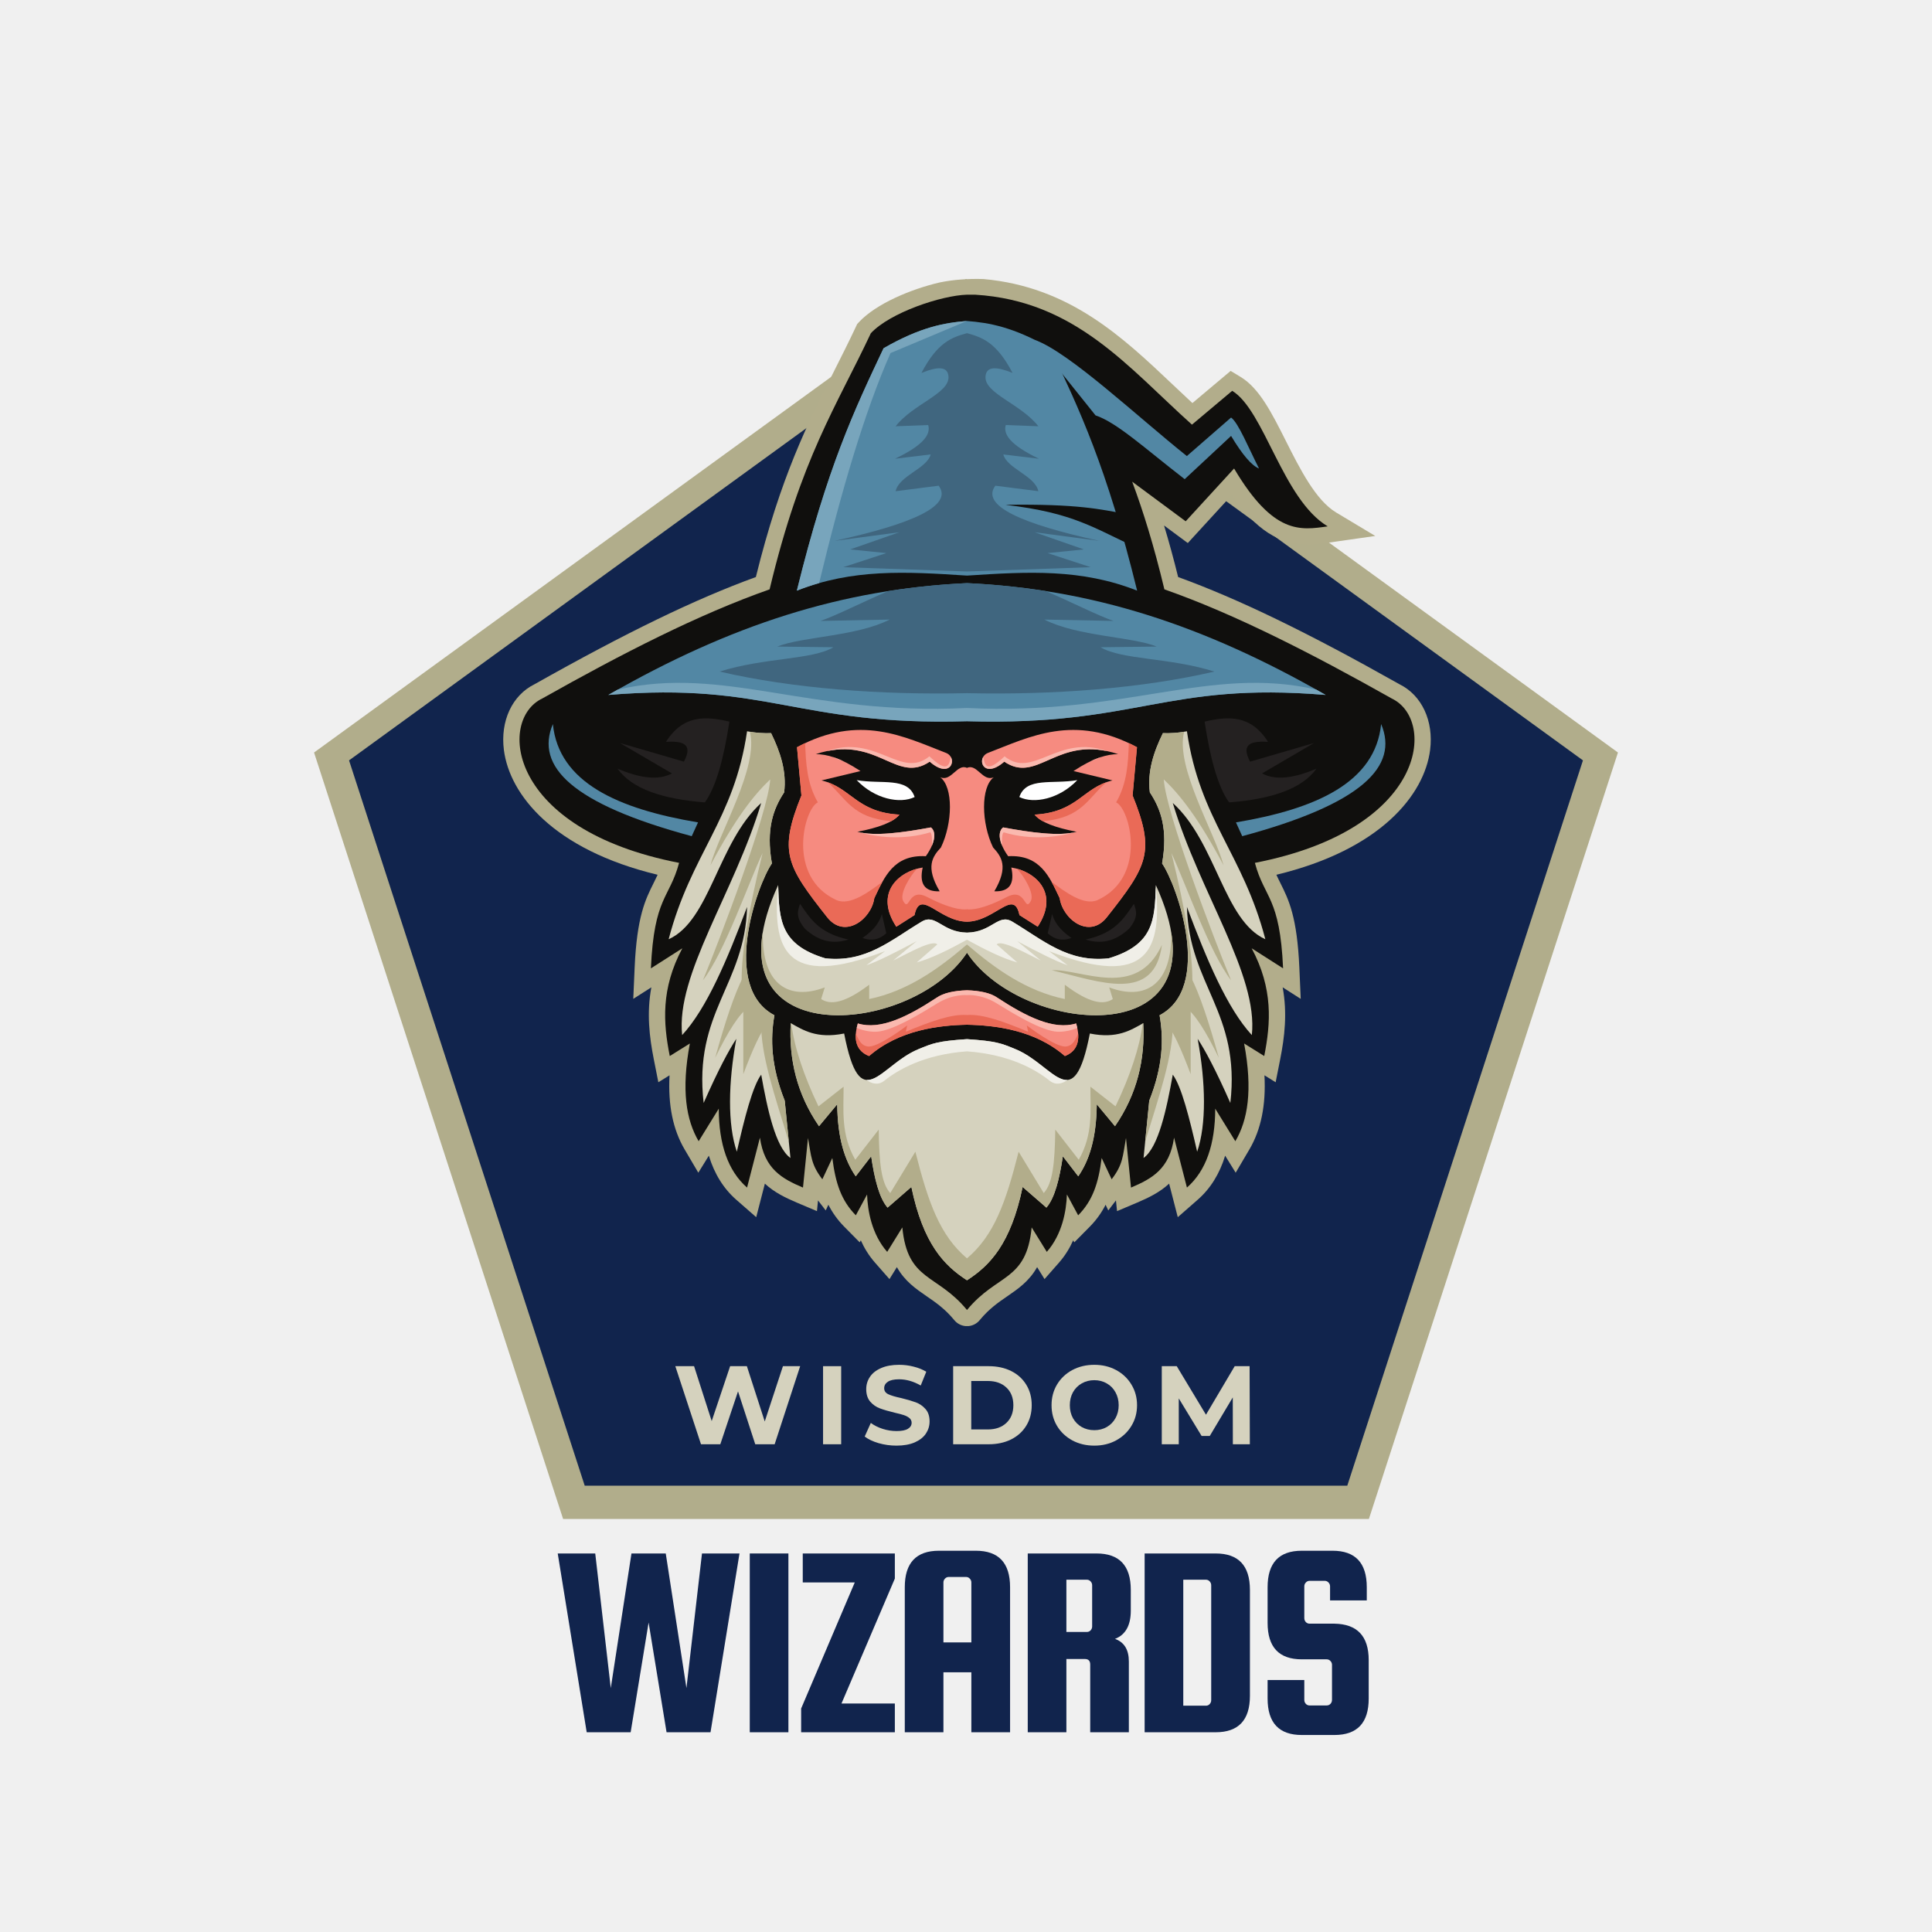
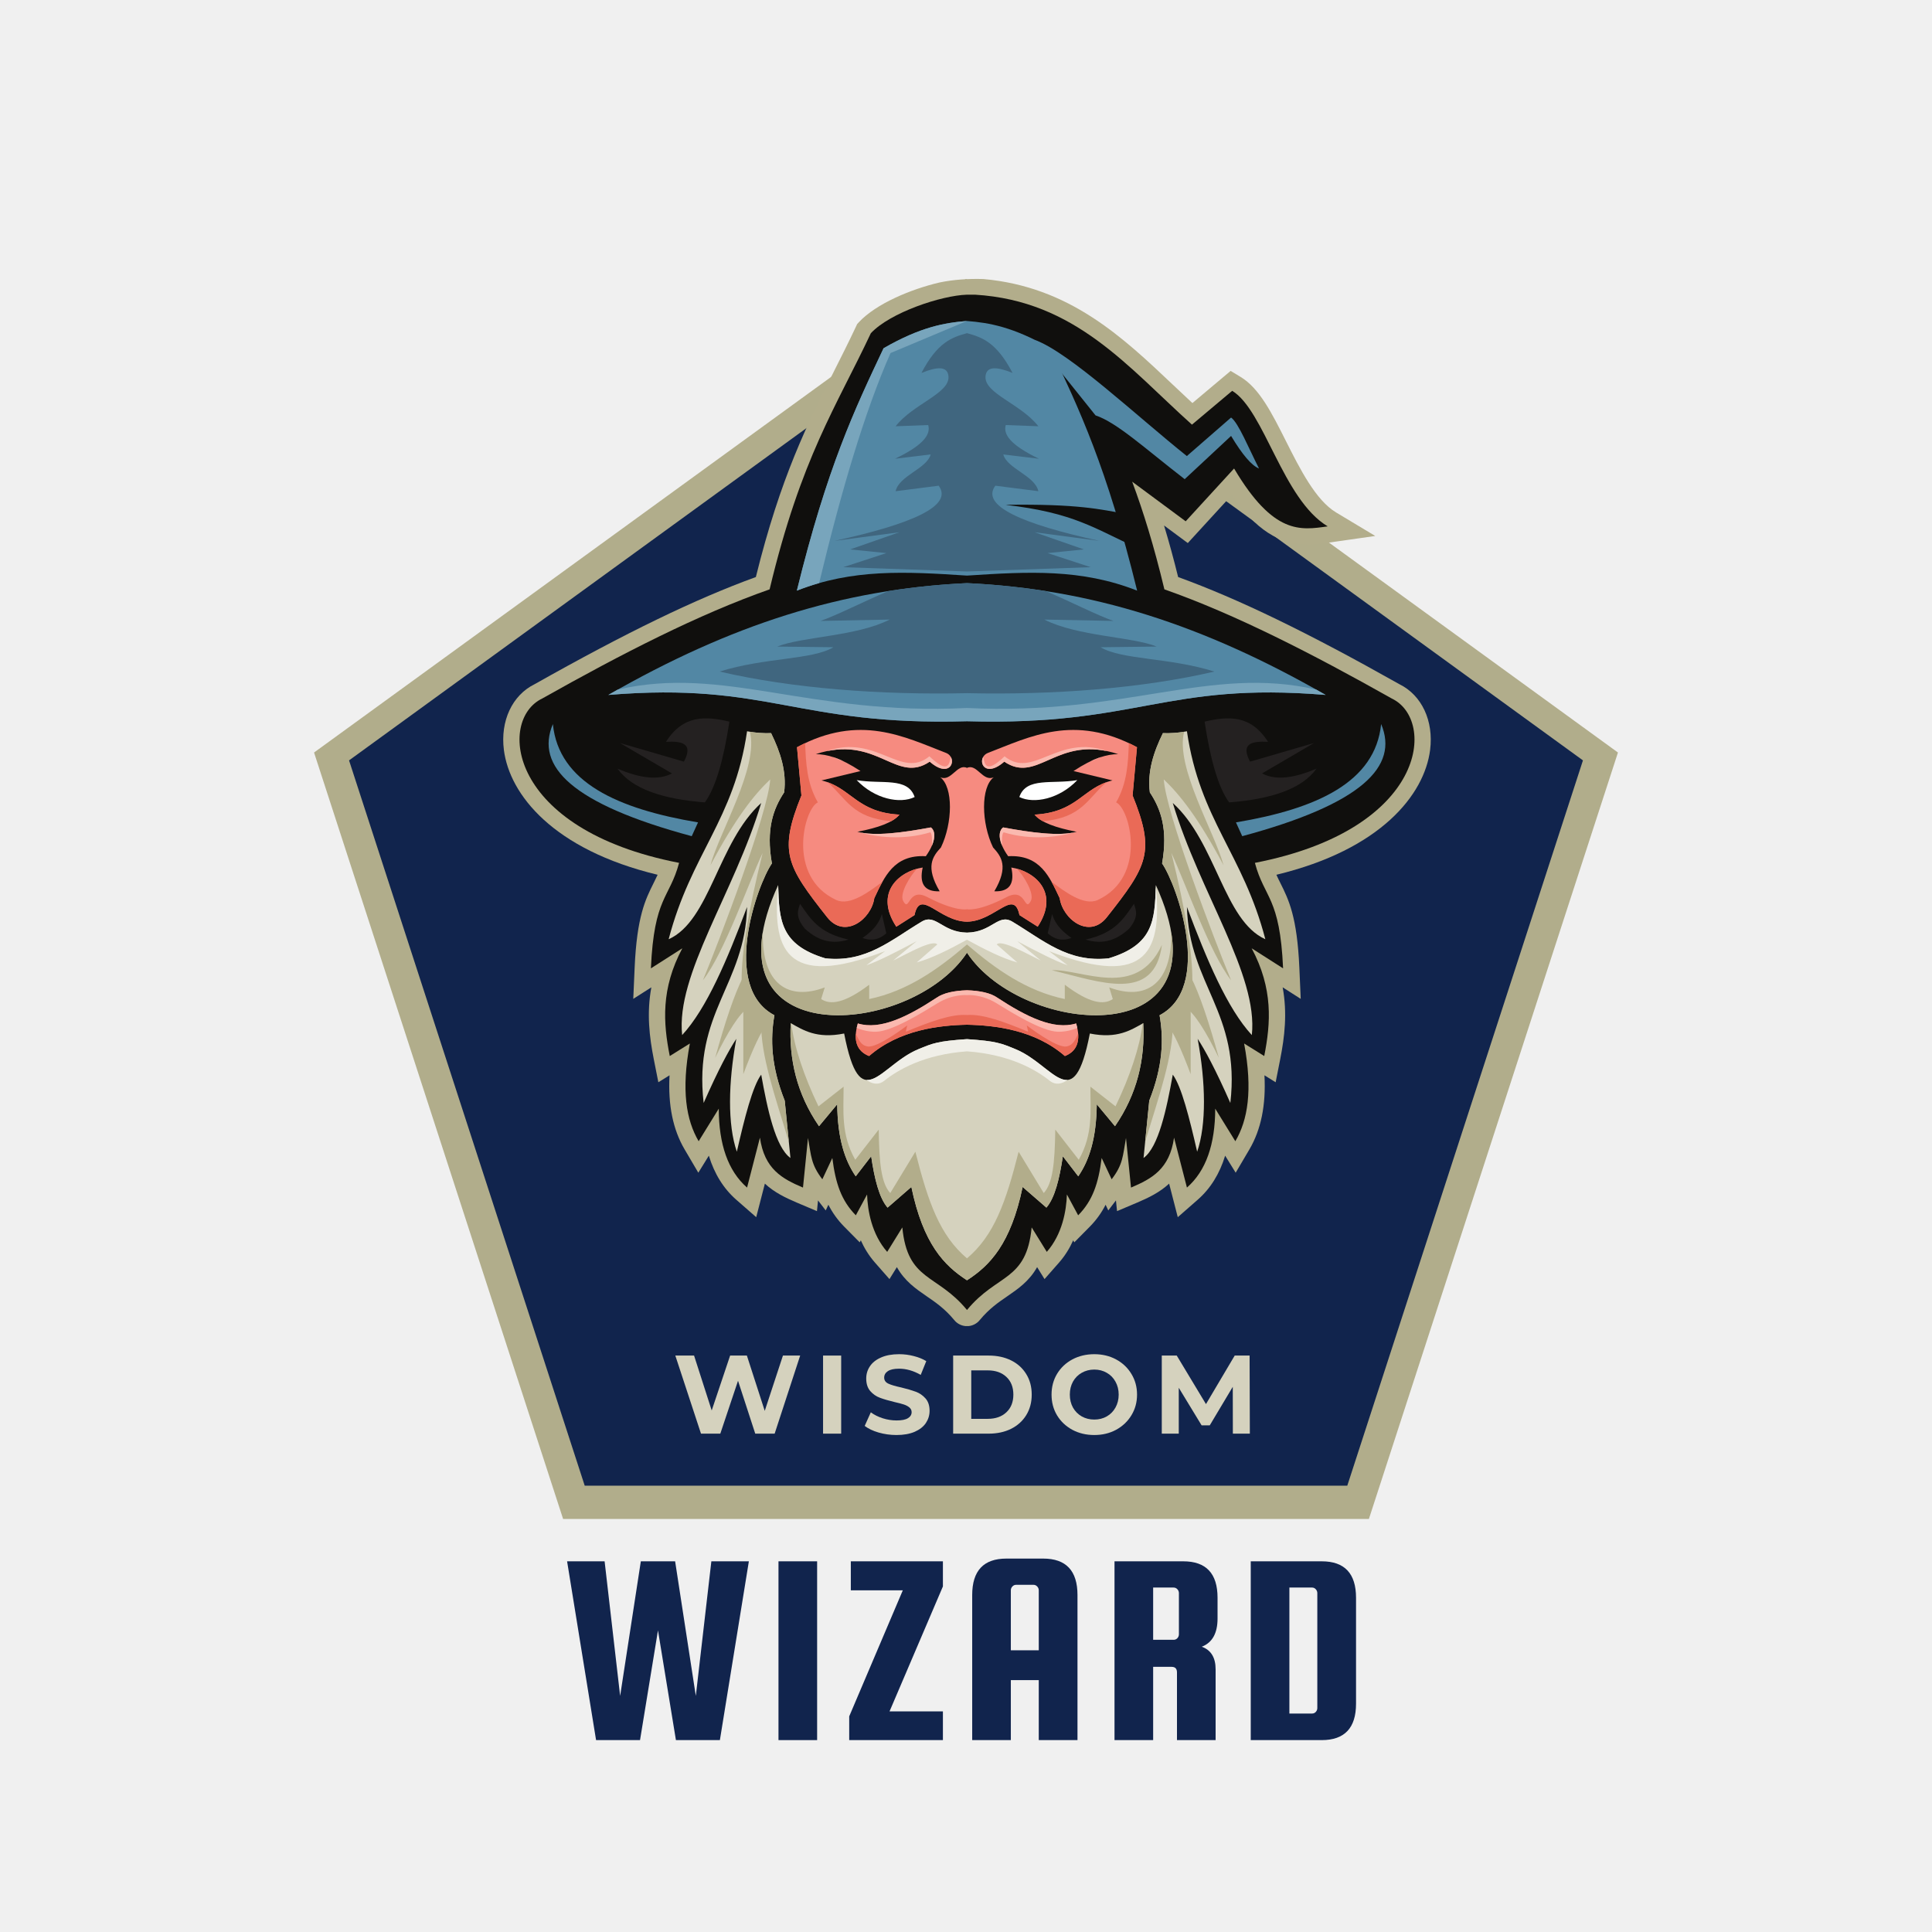
<svg xmlns="http://www.w3.org/2000/svg" width="500" zoomAndPan="magnify" viewBox="0 0 375 375" height="500" preserveAspectRatio="xMidYMid meet" version="1.0">
  <defs>
    <g />
-     <clipPath id="1dbf457054">
+     <clipPath id="30a16d32cd">
      <path d="M 60.957 54.141 L 314.285 54.141 L 314.285 294.828 L 60.957 294.828 Z M 60.957 54.141 " clip-rule="nonzero" />
    </clipPath>
-     <clipPath id="0bdf9b88c3">
+     <clipPath id="1d783ef9ac">
      <path d="M 109.297 294.828 L 60.957 146.062 L 187.5 54.141 L 314.043 146.062 L 265.703 294.828 Z M 109.297 294.828 " clip-rule="nonzero" />
    </clipPath>
-     <clipPath id="8b7dbb24d6">
+     <clipPath id="087b61cb75">
      <path d="M 67.75 60.602 L 307.477 60.602 L 307.477 288.367 L 67.75 288.367 Z M 67.75 60.602 " clip-rule="nonzero" />
    </clipPath>
-     <clipPath id="2079ed84ee">
+     <clipPath id="9e19c6bbcc">
      <path d="M 113.492 288.367 L 67.75 147.59 L 187.5 60.602 L 307.25 147.59 L 261.508 288.367 Z M 113.492 288.367 " clip-rule="nonzero" />
    </clipPath>
-     <clipPath id="98c3e5034c">
+     <clipPath id="d8334f64f9">
      <path d="M 97.676 54.141 L 277.707 54.141 L 277.707 257.391 L 97.676 257.391 Z M 97.676 54.141 " clip-rule="nonzero" />
    </clipPath>
  </defs>
-   <g clip-path="url(#1dbf457054)">
-     <g clip-path="url(#0bdf9b88c3)">
+   <g clip-path="url(#30a16d32cd)">
+     <g clip-path="url(#1d783ef9ac)">
      <path fill="#b1ad8b" d="M 60.957 54.141 L 314.285 54.141 L 314.285 294.828 L 60.957 294.828 Z M 60.957 54.141 " fill-opacity="1" fill-rule="nonzero" />
    </g>
  </g>
-   <g clip-path="url(#8b7dbb24d6)">
-     <g clip-path="url(#2079ed84ee)">
+   <g clip-path="url(#087b61cb75)">
+     <g clip-path="url(#9e19c6bbcc)">
      <path fill="#11244d" d="M 67.75 60.602 L 307.477 60.602 L 307.477 288.367 L 67.75 288.367 Z M 67.75 60.602 " fill-opacity="1" fill-rule="nonzero" />
    </g>
  </g>
-   <g clip-path="url(#98c3e5034c)">
+   <g clip-path="url(#d8334f64f9)">
    <path fill="#b2ad8b" d="M 187.691 257.406 C 186.699 257.406 185.773 256.941 185.18 256.18 C 183.383 254.012 181.594 252.785 179.859 251.598 C 177.766 250.156 175.625 248.688 174.082 245.949 L 172.645 248.273 L 169.828 245.066 C 168.641 243.715 167.75 242.238 167.082 240.75 L 166.871 241.141 L 163.867 238.102 C 162.539 236.758 161.543 235.324 160.789 233.84 L 160.27 234.945 L 158.777 233 L 158.57 235.078 L 154.621 233.406 C 152.441 232.48 150.262 231.422 148.461 229.742 L 146.781 236.254 L 142.918 232.875 C 140.445 230.711 138.664 227.848 137.586 224.316 L 135.543 227.621 L 132.887 223.105 C 130.621 219.258 129.648 214.512 129.957 208.715 L 127.785 210.066 L 126.898 205.586 C 126.047 201.277 125.496 196.68 126.426 191.641 L 122.918 193.879 L 123.184 187.816 C 123.621 177.91 125.266 174.609 126.859 171.414 C 127.133 170.863 127.395 170.34 127.645 169.793 C 107.391 164.914 98.922 154.258 97.805 145.578 C 97.082 139.938 99.418 134.938 103.762 132.805 C 121.625 122.742 134.973 116.27 146.711 112.004 C 151.504 92.598 156.777 82.16 161.879 72.059 C 163.289 69.262 164.75 66.367 166.168 63.34 L 166.379 62.891 L 166.719 62.527 C 170.094 58.918 176.84 56.129 182.332 54.836 C 185.066 54.266 187.926 54.074 190.879 54.16 C 207.578 55.664 217.809 65.352 227.711 74.727 C 228.934 75.883 230.184 77.066 231.445 78.234 L 238.867 71.992 L 240.809 73.168 C 244.449 75.375 246.852 80.148 249.633 85.68 C 252.328 91.031 255.379 97.094 259.336 99.469 L 266.938 104.031 L 257.965 105.312 C 256.648 105.5 255.293 105.695 253.812 105.695 C 248.262 105.695 243.727 102.781 239.086 96.094 L 230.551 105.406 L 225.941 101.996 C 226.902 105.172 227.809 108.496 228.676 112.004 C 240.414 116.27 253.762 122.738 271.625 132.805 C 275.969 134.938 278.305 139.938 277.582 145.578 C 276.469 154.258 267.996 164.914 247.746 169.793 C 247.992 170.34 248.25 170.863 248.527 171.414 C 250.121 174.609 251.766 177.91 252.203 187.816 L 252.469 193.879 L 248.965 191.641 C 249.891 196.68 249.34 201.277 248.488 205.586 L 247.602 210.066 L 245.43 208.715 C 245.738 214.512 244.766 219.258 242.504 223.105 L 239.844 227.621 L 237.801 224.316 C 236.723 227.848 234.941 230.711 232.465 232.875 L 228.605 236.254 L 226.926 229.742 C 225.125 231.422 222.945 232.48 220.766 233.406 L 216.816 235.078 L 216.605 233 L 215.117 234.945 L 214.598 233.84 C 213.844 235.324 212.848 236.758 211.523 238.102 L 208.516 241.141 L 208.305 240.75 C 207.637 242.238 206.746 243.715 205.559 245.066 L 202.742 248.273 L 201.305 245.949 C 199.762 248.688 197.621 250.156 195.523 251.598 C 193.793 252.785 192.004 254.012 190.207 256.18 C 189.609 256.945 188.688 257.406 187.691 257.406 " fill-opacity="1" fill-rule="evenodd" />
  </g>
  <path fill="#100f0d" d="M 270.156 135.59 C 254.734 126.902 239.75 119.215 226.008 114.395 C 223.988 105.953 221.895 99.227 219.754 93.492 L 230.141 101.184 L 239.535 90.934 C 247.184 103.84 252.43 102.918 257.707 102.168 C 248.961 96.918 245.426 79.652 239.168 75.859 L 231.359 82.422 C 218.957 71.305 208.789 58.391 189.281 57.199 C 189.281 57.199 188.242 57.215 187.719 57.199 C 187.711 57.199 187.703 57.199 187.691 57.199 C 187.684 57.199 187.676 57.199 187.668 57.199 C 182.672 57.359 172.773 60.672 169.031 64.676 C 162.355 78.91 155.516 88.742 149.379 114.395 C 135.637 119.215 120.652 126.902 105.23 135.59 C 96.586 139.723 98.398 160.984 131.812 167.48 C 129.949 174.438 126.953 174.059 126.34 187.957 L 132.438 184.066 C 128.254 191.918 128.727 198.551 130 204.977 L 133.902 202.543 C 132.195 211.641 133.203 217.426 135.609 221.512 L 139.512 215.191 C 139.527 222.086 141.289 227.258 145.004 230.508 L 147.504 220.816 C 148.371 226.914 151.816 228.797 155.859 230.508 L 156.832 220.875 C 157.473 224.449 157.41 226.016 159.617 228.898 L 161.555 224.766 C 162.176 229.691 163.305 233.047 166.117 235.891 L 168.301 231.844 C 168.402 234.957 169.191 239.562 172.203 242.988 L 175.141 238.238 C 176.156 248.758 181.832 247.152 187.668 254.238 C 187.68 254.262 187.703 254.266 187.719 254.238 C 193.555 247.152 199.23 248.758 200.246 238.238 L 203.184 242.988 C 206.199 239.562 206.984 234.957 207.086 231.844 L 209.27 235.891 C 212.082 233.047 213.211 229.691 213.832 224.766 L 215.77 228.898 C 217.98 226.016 217.918 224.449 218.555 220.875 L 219.527 230.508 C 223.566 228.797 227.016 226.914 227.883 220.816 L 230.383 230.508 C 234.102 227.258 235.859 222.086 235.875 215.191 L 239.777 221.512 C 242.184 217.426 243.188 211.641 241.484 202.543 L 245.387 204.977 C 246.66 198.551 247.133 191.918 242.949 184.066 L 249.047 187.957 C 248.434 174.059 245.438 174.438 243.574 167.48 C 276.992 160.984 278.805 139.723 270.156 135.59 " fill-opacity="1" fill-rule="evenodd" />
  <path fill="#f68b80" d="M 183.605 146.133 C 175.543 143.031 166.871 138.473 154.699 145.039 L 155.555 154.398 C 151.121 165.371 152.633 168 160.555 178.039 C 163.949 182.34 169.094 178.469 169.703 174.34 C 171.664 170.215 173.457 165.848 179.703 166.191 C 181.828 163.195 181.598 161.25 180.68 160.602 C 175.105 161.637 169.746 162.352 166.41 161.449 C 170.453 160.676 173.391 159.617 174.582 158.117 C 166.191 157.664 165.254 152.852 159.457 151.48 L 167.02 149.66 C 163.07 147.055 160.496 146.402 158.359 146.375 C 170.215 142.453 173.879 152.293 180.457 147.836 C 184.59 151.457 186.012 147.055 183.605 146.133 " fill-opacity="1" fill-rule="evenodd" />
  <path fill="#d5d2be" d="M 150.312 197.059 C 139.934 191.605 146.898 171.867 149.824 167.59 C 148.652 160.922 150.09 157.004 152.203 153.797 C 152.711 149.734 151.461 145.973 149.668 142.301 C 148.168 142.352 146.617 142.25 145.004 141.938 C 142.5 159.172 134.133 165.648 129.785 182.305 C 137.844 178.695 139.332 163.473 147.75 155.859 C 142.512 173.332 131.137 189.176 132.406 200.906 C 137.152 195.77 141.152 186.328 145.004 176.039 C 144.602 191.191 134.559 196.465 136.578 214.086 C 139.465 207.535 141.527 203.746 142.918 201.637 C 141.348 210.148 141.203 218.27 143.02 223.547 C 144.508 217.02 146.086 210.82 147.75 208.59 C 148.945 215.27 150.52 222.676 153.426 224.766 L 152.316 213.645 C 149.656 206.934 149.496 201.703 150.312 197.059 " fill-opacity="1" fill-rule="evenodd" />
  <path fill="#5287a4" d="M 107.312 140.539 C 103.84 148.766 111.016 156.039 134.266 162.301 L 135.488 159.625 C 119.848 157 108.441 151.844 107.312 140.539 " fill-opacity="1" fill-rule="evenodd" />
  <path fill="#ffffff" d="M 166.281 151.422 C 169.77 155.086 174.68 156.09 177.535 154.703 C 176.184 150.75 171.133 152.27 166.281 151.422 " fill-opacity="1" fill-rule="evenodd" />
  <path fill="#b2ad8b" d="M 149.855 183.398 C 151.344 194.723 161.832 190.598 171.25 188.309 C 165.332 188.078 154.809 194.102 149.855 183.398 " fill-opacity="1" fill-rule="evenodd" />
  <path fill="#b2ad8b" d="M 150.312 197.059 C 139.934 191.605 146.898 171.867 149.824 167.59 C 148.652 160.922 150.09 157.004 152.203 153.797 C 152.711 149.734 151.461 145.973 149.668 142.301 C 148.336 142.348 146.965 142.27 145.551 142.035 C 147.324 148.867 139.602 161.551 137.895 167.949 C 142.789 158.75 146.359 154.262 149.5 151.277 C 149.098 157.723 139.672 182.473 136.441 190.254 C 140.586 184.953 145.137 171.742 148.02 165.566 C 142.336 188.59 142.941 197.812 147.75 198.594 C 147.645 204.762 150.355 212.578 153.109 221.598 L 152.316 213.645 C 149.656 206.934 149.496 201.703 150.312 197.059 " fill-opacity="1" fill-rule="evenodd" />
  <path fill="#ea6a57" d="M 162.305 174.684 C 152.59 170.172 156.098 156.91 158.746 155.742 C 156.594 151.996 156.422 148.109 156.281 144.23 C 155.758 144.48 155.23 144.75 154.699 145.039 L 155.555 154.398 C 151.121 165.371 152.633 168 160.555 178.039 C 163.949 182.34 169.094 178.469 169.703 174.34 C 170.211 173.266 170.711 172.18 171.277 171.164 C 168.777 173.012 164.984 175.926 162.305 174.684 " fill-opacity="1" fill-rule="evenodd" />
  <path fill="#fab9af" d="M 163.953 147.875 C 163.074 147.441 162.273 147.121 161.535 146.891 C 162.359 147.254 163.164 147.582 163.953 147.875 " fill-opacity="1" fill-rule="evenodd" />
  <path fill="#fab9af" d="M 180.398 146.801 C 174.844 151.336 170.09 142.371 160.441 145.805 C 170.676 143.602 174.281 152.023 180.457 147.836 C 183.84 150.801 185.406 148.391 184.543 146.91 C 184.238 148.531 183.922 150.156 180.398 146.801 " fill-opacity="1" fill-rule="evenodd" />
  <path fill="#fab9af" d="M 180.68 160.602 C 175.184 161.621 169.902 162.332 166.551 161.488 L 166.516 161.496 C 170.164 162.504 175.246 163.148 180.578 161.551 C 180.883 161.758 180.961 162.902 180.887 164.137 C 181.668 162.301 181.367 161.086 180.68 160.602 " fill-opacity="1" fill-rule="evenodd" />
  <path fill="#ea6a57" d="M 160.043 151.34 L 160.145 151.316 L 159.879 151.215 C 159.934 151.258 159.988 151.297 160.043 151.34 " fill-opacity="1" fill-rule="evenodd" />
  <path fill="#ea6a57" d="M 172.988 159.391 C 173.672 159.004 174.211 158.582 174.582 158.117 C 166.793 157.695 165.426 153.516 160.629 151.824 C 164.27 154.977 165.383 158.75 172.988 159.391 " fill-opacity="1" fill-rule="evenodd" />
  <path fill="#100f0d" d="M 156.984 99.727 L 154.609 106.375 C 163.023 102.559 166.91 99.52 180.219 97.988 C 166.039 97.77 161.633 98.906 156.984 99.727 " fill-opacity="1" fill-rule="evenodd" />
  <path fill="#242121" d="M 129.266 143.988 C 132.383 143.82 134.641 144.293 132.746 147.836 L 120.324 144.215 L 130.426 150.121 C 127.715 151.566 124.07 150.988 119.859 149.195 C 122.699 153.176 128.738 155.113 136.812 155.746 C 138.941 152.828 140.469 147.344 141.574 140.066 C 137.047 139.02 132.648 138.656 129.266 143.988 " fill-opacity="1" fill-rule="evenodd" />
  <path fill="#242121" d="M 155.289 175.434 C 154.859 176.715 154.332 177.953 156.207 180.234 C 159.129 182.957 161.938 183.223 164.691 182.367 C 158.848 181.098 157.234 178.203 155.289 175.434 " fill-opacity="1" fill-rule="evenodd" />
  <path fill="#242121" d="M 167.41 182.062 C 168.457 182.418 170.152 182.836 172.031 181.148 L 171.172 177.414 C 170.727 178.875 169.848 180.383 167.41 182.062 " fill-opacity="1" fill-rule="evenodd" />
  <path fill="#b2ad8b" d="M 144.277 208.496 C 146.09 203.668 147.754 199.941 149.094 198.574 L 144.277 192.309 L 144.277 208.496 " fill-opacity="1" fill-rule="evenodd" />
  <path fill="#b2ad8b" d="M 138.812 205.324 C 141.246 200.332 143.473 196.715 145.344 195.484 C 145.344 195.484 144.273 189.816 144.273 189.555 C 142.535 192.957 140.703 198.477 138.812 205.324 " fill-opacity="1" fill-rule="evenodd" />
  <path fill="#b2ad8b" d="M 144.273 189.555 C 144.273 189.551 144.277 189.547 144.277 189.547 C 144.273 189.539 144.273 189.543 144.273 189.555 " fill-opacity="1" fill-rule="evenodd" />
  <path fill="#5287a4" d="M 118.074 134.887 C 149.223 132.305 154.559 140.945 187.691 139.992 C 220.828 140.945 226.164 132.305 257.312 134.887 C 233.523 121.254 211.941 114.328 187.691 113.184 C 163.445 114.328 141.863 121.254 118.074 134.887 " fill-opacity="1" fill-rule="evenodd" />
  <path fill="#5287a4" d="M 187.691 62.305 C 183.367 62.641 178.676 63.465 171.5 67.59 C 165.891 79.477 160.586 90.57 154.668 114.645 C 165.473 110.387 175.695 110.934 187.691 111.723 C 199.691 110.934 209.918 110.387 220.719 114.645 C 214.801 90.57 209.496 79.477 203.887 67.59 C 196.711 63.465 192.02 62.641 187.691 62.305 " fill-opacity="1" fill-rule="evenodd" />
  <path fill="#f68b80" d="M 220.688 145.039 C 208.516 138.473 199.844 143.031 191.781 146.133 C 189.375 147.055 190.797 151.457 194.93 147.836 C 201.504 152.293 205.172 142.453 217.027 146.375 C 214.891 146.402 212.316 147.055 208.367 149.66 L 215.93 151.48 C 210.133 152.852 209.195 157.664 200.805 158.117 C 201.996 159.617 204.934 160.676 208.98 161.449 C 205.641 162.352 200.281 161.637 194.707 160.602 C 193.789 161.25 193.559 163.195 195.684 166.191 C 201.93 165.848 203.723 170.215 205.688 174.34 C 206.297 178.469 211.438 182.34 214.832 178.039 C 222.758 168 224.266 165.371 219.836 154.398 L 220.688 145.039 " fill-opacity="1" fill-rule="evenodd" />
  <path fill="#f68b80" d="M 196.293 168.383 C 196.965 171.438 196.027 173.113 193 173 C 195.801 168.23 194.398 166.277 192.754 164.492 C 190.465 159.77 190.332 152.773 192.891 150.859 C 190.754 151.824 189.598 148.125 187.691 149.051 C 185.789 148.125 184.633 151.824 182.492 150.859 C 185.055 152.773 184.918 159.77 182.633 164.492 C 180.984 166.277 179.586 168.23 182.387 173 C 179.363 173.113 178.422 171.438 179.094 168.383 C 174.543 169.082 169.605 173.242 173.973 179.871 L 177.508 177.621 C 178.609 172.309 182.238 178.832 187.691 178.898 C 193.148 178.832 196.777 172.309 197.879 177.621 L 201.414 179.871 C 205.781 173.242 200.844 169.082 196.293 168.383 " fill-opacity="1" fill-rule="evenodd" />
  <path fill="#d5d2be" d="M 215.199 186.012 C 207.281 186.883 202.504 182.496 196.5 178.898 C 193.727 177.238 192.582 180.938 187.691 181.023 C 182.805 180.938 181.66 177.238 178.887 178.898 C 172.883 182.496 168.105 186.883 160.188 186.012 C 151.441 183.375 151.246 178.586 151.039 171.785 C 136.008 204.648 176.77 201.441 187.691 184.918 C 198.617 201.441 239.379 204.648 224.348 171.785 C 224.145 178.586 223.945 183.375 215.199 186.012 " fill-opacity="1" fill-rule="evenodd" />
  <path fill="#f68b80" d="M 193.609 193.668 C 192.258 192.719 190.199 192.297 187.691 192.211 C 185.188 192.297 183.129 192.719 181.777 193.668 C 176.195 197.328 170.859 199.996 166.504 198.652 C 165.508 202.059 166.379 204.059 168.691 204.977 C 174.551 199.883 182.285 199.012 187.691 198.898 C 193.102 199.012 200.84 199.883 206.695 204.977 C 209.008 204.059 209.879 202.059 208.883 198.652 C 204.531 199.996 199.191 197.328 193.609 193.668 " fill-opacity="1" fill-rule="evenodd" />
  <path fill="#d5d2be" d="M 211.539 200.602 C 208.359 216.922 204.641 206.727 197.109 203.641 C 194.324 202.5 193.473 202.094 187.691 201.695 C 181.914 202.094 181.059 202.5 178.277 203.641 C 170.75 206.727 167.027 216.922 163.848 200.602 C 158.5 201.68 155.875 199.922 153.48 198.594 C 153.105 205.645 154.68 212.355 158.969 218.594 L 162.504 214.34 C 162.574 221.035 164 225.277 166.094 228.32 L 169.094 224.43 C 169.738 228.809 170.648 232.512 172.277 234.398 L 176.895 230.387 C 179.203 241.48 183.281 245.652 187.691 248.5 C 192.109 245.652 196.184 241.48 198.492 230.387 L 203.109 234.398 C 204.738 232.512 205.648 228.809 206.297 224.43 L 209.289 228.32 C 211.383 225.277 212.812 221.035 212.883 214.34 L 216.418 218.594 C 220.711 212.355 222.281 205.645 221.906 198.594 C 219.512 199.922 216.887 201.68 211.539 200.602 " fill-opacity="1" fill-rule="evenodd" />
  <path fill="#d5d2be" d="M 245.602 182.305 C 241.254 165.648 232.887 159.172 230.383 141.938 C 228.77 142.25 227.219 142.352 225.719 142.301 C 223.926 145.973 222.676 149.734 223.184 153.797 C 225.301 157.004 226.734 160.922 225.562 167.59 C 228.488 171.867 235.453 191.605 225.074 197.059 C 225.891 201.703 225.73 206.934 223.07 213.645 L 221.961 224.766 C 224.867 222.676 226.438 215.27 227.637 208.59 C 229.305 210.82 230.879 217.02 232.367 223.547 C 234.184 218.27 234.039 210.148 232.465 201.637 C 233.859 203.746 235.922 207.535 238.809 214.086 C 240.828 196.465 230.785 191.191 230.383 176.039 C 234.238 186.328 238.234 195.77 242.98 200.906 C 244.25 189.176 232.875 173.332 227.637 155.859 C 236.055 163.473 237.543 178.695 245.602 182.305 " fill-opacity="1" fill-rule="evenodd" />
  <path fill="#5287a4" d="M 239.898 159.625 L 241.117 162.301 C 264.371 156.039 271.547 148.766 268.078 140.539 C 266.945 151.844 255.539 157 239.898 159.625 " fill-opacity="1" fill-rule="evenodd" />
  <path fill="#ffffff" d="M 197.852 154.703 C 200.703 156.09 205.617 155.086 209.109 151.422 C 204.254 152.27 199.203 150.75 197.852 154.703 " fill-opacity="1" fill-rule="evenodd" />
  <path fill="#b2ad8b" d="M 215.301 191.656 L 215.996 193.914 C 214.219 195.113 211.469 194.758 206.676 191.137 L 206.676 193.914 C 199.25 192.355 193.305 188.141 187.691 183.324 C 182.082 188.141 176.137 192.355 168.711 193.914 L 168.711 191.137 C 163.918 194.758 161.168 195.113 159.387 193.914 L 160.086 191.656 C 153.145 194.273 147.809 191.176 148.066 180.887 C 144.16 203.836 177.906 199.723 187.691 184.918 C 197.48 199.723 231.227 203.836 227.324 180.887 C 227.578 191.176 222.242 194.273 215.301 191.656 " fill-opacity="1" fill-rule="evenodd" />
  <path fill="#b2ad8b" d="M 204.137 188.309 C 213.555 190.598 224.043 194.723 225.531 183.398 C 220.582 194.102 210.059 188.078 204.137 188.309 " fill-opacity="1" fill-rule="evenodd" />
  <path fill="#b2ad8b" d="M 221.793 198.656 C 221.238 203.168 219.379 208.793 216.52 214.742 L 211.645 210.922 C 211.633 215.562 212.211 220.133 209.383 225.109 L 204.828 219.254 C 204.734 225.789 204.344 229.641 202.59 231.574 L 197.715 223.547 C 195.219 233.418 192.945 239.809 187.691 244.246 C 182.441 239.809 180.168 233.418 177.672 223.547 L 172.797 231.574 C 171.043 229.641 170.652 225.789 170.559 219.254 L 166.004 225.109 C 163.176 220.133 163.754 215.562 163.742 210.922 L 158.867 214.742 C 156.008 208.793 154.148 203.168 153.594 198.656 L 153.48 198.594 C 153.105 205.645 154.68 212.355 158.969 218.594 L 162.504 214.34 C 162.574 221.035 164 225.277 166.094 228.32 L 169.094 224.43 C 169.738 228.809 170.648 232.512 172.277 234.398 L 176.895 230.387 C 179.203 241.48 183.281 245.652 187.691 248.5 C 192.109 245.652 196.184 241.48 198.492 230.387 L 203.109 234.398 C 204.738 232.512 205.648 228.809 206.297 224.43 L 209.289 228.32 C 211.383 225.277 212.812 221.035 212.883 214.34 L 216.418 218.594 C 220.711 212.355 222.281 205.645 221.906 198.594 L 221.793 198.656 " fill-opacity="1" fill-rule="evenodd" />
  <path fill="#f0efe8" d="M 197.109 203.641 C 194.324 202.5 193.473 202.094 187.691 201.695 C 181.914 202.094 181.059 202.5 178.277 203.641 C 173.781 205.484 170.641 209.863 168.168 209.613 C 169.176 210.34 170.434 210.734 171.656 209.758 C 174.281 207.668 179.34 204.672 187.691 204.066 C 196.047 204.672 201.105 207.668 203.73 209.758 C 204.953 210.734 206.211 210.34 207.219 209.613 C 204.746 209.863 201.605 205.484 197.109 203.641 " fill-opacity="1" fill-rule="evenodd" />
  <path fill="#f0efe8" d="M 215.199 186.012 C 207.281 186.883 202.504 182.496 196.5 178.898 C 193.727 177.238 192.582 180.938 187.691 181.023 C 182.805 180.938 181.66 177.238 178.887 178.898 C 172.883 182.496 168.105 186.883 160.188 186.012 C 151.484 183.387 151.246 178.633 151.043 171.887 C 149.887 183.84 152.125 192.262 171.797 184.605 L 168.168 187.359 C 170.449 186.586 174.051 184.742 177.93 182.68 L 173.363 186.445 C 175.996 185.176 181.027 182.266 181.926 183.32 L 177.93 186.812 C 180.742 186.043 184.125 184.367 187.691 182.402 C 191.262 184.367 194.645 186.043 197.457 186.812 L 193.461 183.32 C 194.359 182.266 199.391 185.176 202.023 186.445 L 197.457 182.68 C 201.336 184.742 204.938 186.586 207.219 187.359 L 203.594 184.605 C 223.262 192.262 225.5 183.84 224.344 171.887 C 224.141 178.633 223.902 183.387 215.199 186.012 " fill-opacity="1" fill-rule="evenodd" />
  <path fill="#b2ad8b" d="M 225.887 151.277 C 229.027 154.262 232.598 158.75 237.492 167.949 C 235.785 161.551 228.062 148.867 229.84 142.035 C 228.418 142.27 227.051 142.348 225.719 142.301 C 223.926 145.973 222.676 149.734 223.184 153.797 C 225.301 157.004 226.734 160.922 225.562 167.59 C 228.488 171.867 235.453 191.605 225.074 197.059 C 225.891 201.703 225.73 206.934 223.07 213.645 L 222.277 221.598 C 225.031 212.578 227.742 204.762 227.637 198.594 C 232.445 197.812 233.051 188.59 227.367 165.566 C 230.25 171.742 234.801 184.953 238.945 190.254 C 235.711 182.473 226.289 157.723 225.887 151.277 " fill-opacity="1" fill-rule="evenodd" />
  <path fill="#ea6a57" d="M 220.688 145.039 C 220.156 144.75 219.629 144.48 219.105 144.23 C 218.969 148.109 218.793 151.996 216.641 155.742 C 219.289 156.91 222.797 170.172 213.078 174.684 C 210.402 175.926 206.605 173.012 204.109 171.164 C 204.676 172.18 205.176 173.266 205.688 174.34 C 206.297 178.469 211.438 182.34 214.832 178.039 C 222.758 168 224.266 165.371 219.836 154.398 L 220.688 145.039 " fill-opacity="1" fill-rule="evenodd" />
  <path fill="#ea6a57" d="M 197.398 168.617 C 198.609 169.879 200.891 173.422 200.07 174.906 C 198.801 177.199 199.199 172.133 195.402 174.117 C 189.848 177.012 187.691 176.488 187.691 176.488 C 187.691 176.488 185.539 177.012 179.984 174.117 C 176.188 172.133 176.586 177.199 175.316 174.906 C 174.496 173.422 176.777 169.879 177.988 168.617 C 173.805 169.77 169.957 173.777 173.973 179.871 L 177.508 177.621 C 178.609 172.309 182.238 178.832 187.691 178.898 C 193.148 178.832 196.777 172.309 197.879 177.621 L 201.414 179.871 C 205.43 173.777 201.582 169.77 197.398 168.617 " fill-opacity="1" fill-rule="evenodd" />
  <path fill="#fab9af" d="M 213.852 146.891 C 213.113 147.121 212.316 147.441 211.43 147.875 C 212.223 147.582 213.027 147.254 213.852 146.891 " fill-opacity="1" fill-rule="evenodd" />
  <path fill="#fab9af" d="M 194.988 146.801 C 191.469 150.156 191.148 148.531 190.844 146.91 C 189.98 148.391 191.547 150.801 194.93 147.836 C 201.105 152.023 204.711 143.602 214.945 145.805 C 205.297 142.371 200.539 151.336 194.988 146.801 " fill-opacity="1" fill-rule="evenodd" />
  <path fill="#fab9af" d="M 194.707 160.602 C 194.02 161.086 193.719 162.301 194.5 164.137 C 194.43 162.902 194.504 161.758 194.809 161.551 C 200.141 163.148 205.223 162.504 208.871 161.496 L 208.836 161.488 C 205.488 162.332 200.203 161.621 194.707 160.602 " fill-opacity="1" fill-rule="evenodd" />
  <path fill="#ea6a57" d="M 202.398 159.391 C 210.004 158.75 211.117 154.977 214.758 151.824 C 209.961 153.516 208.598 157.695 200.805 158.117 C 201.176 158.582 201.711 159.004 202.398 159.391 " fill-opacity="1" fill-rule="evenodd" />
  <path fill="#ea6a57" d="M 215.348 151.34 C 215.398 151.297 215.453 151.258 215.508 151.215 L 215.242 151.316 L 215.348 151.34 " fill-opacity="1" fill-rule="evenodd" />
  <path fill="#ea6a57" d="M 206.992 203.117 C 205.055 203.469 199.301 199.035 199.301 199.035 L 199.566 200.262 C 194.832 198.297 190.816 196.812 187.719 197.008 C 187.703 197.02 187.688 197.027 187.668 197.035 L 187.668 197.008 C 184.57 196.812 180.555 198.297 175.82 200.262 L 176.086 199.035 C 176.086 199.035 170.332 203.469 168.395 203.117 C 167.48 202.953 166.875 202.469 166.121 200.602 C 165.934 202.848 166.859 204.25 168.691 204.977 C 174.543 199.887 182.273 199.012 187.68 198.898 L 187.68 198.879 C 187.691 198.887 187.695 198.891 187.707 198.898 C 193.113 199.012 200.844 199.887 206.695 204.977 C 208.527 204.25 209.453 202.848 209.266 200.602 C 208.512 202.469 207.906 202.953 206.992 203.117 " fill-opacity="1" fill-rule="evenodd" />
  <path fill="#78a5bc" d="M 187.707 137.418 C 187.695 137.434 187.691 137.453 187.68 137.469 L 187.68 137.418 C 156.879 138.941 140.621 129.098 119.91 133.844 C 119.301 134.188 118.688 134.535 118.074 134.887 C 149.219 132.305 154.559 140.941 187.68 139.992 L 187.68 139.938 C 187.691 139.957 187.695 139.977 187.707 139.992 C 220.828 140.941 226.168 132.305 257.312 134.887 C 256.699 134.535 256.086 134.188 255.473 133.844 C 234.766 129.098 218.508 138.941 187.707 137.418 " fill-opacity="1" fill-rule="evenodd" />
  <path fill="#fab9af" d="M 193.609 193.668 C 192.262 192.719 190.207 192.297 187.707 192.211 C 187.695 192.219 187.691 192.227 187.68 192.238 L 187.68 192.211 C 185.18 192.297 183.125 192.719 181.777 193.668 C 176.195 197.328 170.859 199.996 166.504 198.652 C 166.414 198.957 166.34 199.25 166.281 199.527 C 167.289 199.93 168.629 200.301 170.082 200.258 C 173.164 200.172 178.973 196.574 181.969 194.727 C 184.961 192.887 187.68 193.152 187.68 193.152 L 187.68 193.125 C 187.691 193.133 187.695 193.141 187.707 193.152 C 187.707 193.152 190.426 192.887 193.418 194.727 C 196.414 196.574 202.223 200.172 205.305 200.258 C 206.762 200.301 208.098 199.93 209.105 199.527 C 209.047 199.25 208.973 198.957 208.883 198.652 C 204.531 199.996 199.191 197.328 193.609 193.668 " fill-opacity="1" fill-rule="evenodd" />
  <path fill="#40667f" d="M 224.527 125.5 C 219.746 123.562 209.18 123.547 202.699 120.258 L 216.113 120.52 C 212.82 119.359 208.137 116.934 202.973 114.727 C 197.973 113.941 192.898 113.43 187.699 113.184 L 187.688 113.184 C 182.488 113.43 177.414 113.941 172.414 114.727 C 167.25 116.934 162.566 119.359 159.273 120.52 L 172.688 120.258 C 166.211 123.547 155.641 123.562 150.859 125.5 L 161.773 125.629 C 157.598 128.105 148.547 127.582 139.672 130.348 C 153.691 133.621 170.953 134.922 187.691 134.543 C 204.434 134.922 221.695 133.621 235.711 130.348 C 226.84 127.582 217.793 128.105 213.613 125.629 L 224.527 125.5 " fill-opacity="1" fill-rule="evenodd" />
  <path fill="#40667f" d="M 193.195 94.273 L 201.547 95.344 C 200.887 92.32 195.484 90.98 194.742 88.207 L 201.664 89.043 C 196.047 86.348 194.703 84.285 195.219 82.5 L 201.547 82.738 C 198.164 78.398 191.086 76.387 191.285 73.105 C 191.41 71 193.504 71.156 196.535 72.391 C 193.43 66.414 190.57 65.457 187.719 64.676 L 187.719 64.66 C 187.711 64.664 187.703 64.664 187.691 64.668 C 187.684 64.664 187.676 64.664 187.668 64.66 L 187.668 64.676 C 184.816 65.457 181.957 66.414 178.852 72.391 C 181.883 71.156 183.973 71 184.102 73.105 C 184.301 76.387 177.223 78.398 173.84 82.738 L 180.164 82.5 C 180.684 84.285 179.34 86.348 173.723 89.043 L 180.645 88.207 C 179.902 90.98 174.5 92.32 173.84 95.344 L 182.195 94.273 C 185.078 98.168 177.055 101.688 162.027 104.977 L 174.559 103.312 L 165.012 106.641 L 172.051 107.355 L 163.684 110.09 L 187.68 110.922 L 187.707 110.922 L 211.703 110.09 L 203.336 107.355 L 210.375 106.641 L 200.828 103.312 L 213.359 104.977 C 198.332 101.688 190.305 98.168 193.195 94.273 " fill-opacity="1" fill-rule="evenodd" />
  <path fill="#100f0d" d="M 195.168 97.988 C 208.48 99.52 212.363 102.559 220.781 106.375 L 218.402 99.727 C 213.758 98.906 209.348 97.77 195.168 97.988 " fill-opacity="1" fill-rule="evenodd" />
  <path fill="#242121" d="M 244.961 150.121 L 255.062 144.215 L 242.641 147.836 C 240.742 144.293 243 143.82 246.121 143.988 C 242.742 138.656 238.34 139.02 233.812 140.066 C 234.918 147.344 236.445 152.828 238.574 155.746 C 246.648 155.113 252.688 153.176 255.527 149.195 C 251.32 150.988 247.672 151.566 244.961 150.121 " fill-opacity="1" fill-rule="evenodd" />
  <path fill="#242121" d="M 210.695 182.367 C 213.449 183.223 216.254 182.957 219.18 180.234 C 221.055 177.953 220.527 176.715 220.098 175.434 C 218.152 178.203 216.539 181.098 210.695 182.367 " fill-opacity="1" fill-rule="evenodd" />
  <path fill="#242121" d="M 204.215 177.414 L 203.355 181.148 C 205.234 182.836 206.93 182.418 207.977 182.062 C 205.539 180.383 204.66 178.875 204.215 177.414 " fill-opacity="1" fill-rule="evenodd" />
  <path fill="#b2ad8b" d="M 231.109 208.496 L 231.109 192.309 L 226.293 198.574 C 227.633 199.941 229.297 203.668 231.109 208.496 " fill-opacity="1" fill-rule="evenodd" />
  <path fill="#b2ad8b" d="M 230.047 195.484 C 231.914 196.715 234.141 200.332 236.574 205.324 C 234.684 198.477 232.855 192.957 231.113 189.555 C 231.113 189.816 230.047 195.484 230.047 195.484 " fill-opacity="1" fill-rule="evenodd" />
  <path fill="#b2ad8b" d="M 231.109 189.547 C 231.113 189.547 231.113 189.551 231.113 189.555 C 231.113 189.543 231.113 189.539 231.109 189.547 " fill-opacity="1" fill-rule="evenodd" />
  <path fill="#5287a4" d="M 238.953 81.043 L 230.367 88.52 C 220.805 80.902 207.625 68.449 200.945 66.012 L 212.645 80.629 C 216.77 81.992 222.266 87.066 229.949 93.008 L 238.953 84.613 C 241.168 88.301 242.973 90.395 244.371 90.93 C 242.359 86.992 240.379 82.066 238.953 81.043 " fill-opacity="1" fill-rule="evenodd" />
  <path fill="#78a5bc" d="M 154.668 114.645 C 156.117 114.07 157.559 113.586 158.996 113.176 C 163.262 95.383 167.812 79.953 172.848 68.527 L 187.68 62.305 C 183.359 62.641 178.664 63.469 171.5 67.59 C 165.891 79.477 160.586 90.57 154.668 114.645 " fill-opacity="1" fill-rule="evenodd" />
  <g fill="#11244d" fill-opacity="1">
-     <g transform="translate(107.0668, 336.2308)">
+     <g transform="translate(108.8852, 337.7536)">
      <g>
        <path d="M 15.5 -34.703 L 22.156 -34.703 L 26.172 -8.578 L 29.188 -34.703 L 36.469 -34.703 L 30.844 0 L 22.312 0 L 18.828 -21.297 L 15.344 0 L 6.812 0 L 1.188 -34.703 L 8.469 -34.703 L 11.484 -8.578 Z M 15.5 -34.703 " />
      </g>
    </g>
  </g>
  <g fill="#11244d" fill-opacity="1">
-     <g transform="translate(142.8412, 336.2308)">
+     <g transform="translate(148.4155, 337.7536)">
      <g>
        <path d="M 10.188 -34.703 L 10.188 0 L 2.688 0 L 2.688 -34.703 Z M 10.188 -34.703 " />
      </g>
    </g>
  </g>
  <g fill="#11244d" fill-opacity="1">
-     <g transform="translate(153.7826, 336.2308)">
+     <g transform="translate(163.1121, 337.7536)">
      <g>
        <path d="M 19.906 -29.828 L 9.547 -5.578 L 19.906 -5.578 L 19.906 0 L 1.719 0 L 1.719 -4.609 L 12.125 -29.078 L 2.031 -29.078 L 2.031 -34.703 L 19.906 -34.703 Z M 19.906 -29.828 " />
      </g>
    </g>
  </g>
  <g fill="#11244d" fill-opacity="1">
-     <g transform="translate(172.9302, 336.2308)">
+     <g transform="translate(186.015, 337.7536)">
      <g>
        <path d="M 16.469 -35.234 C 20.906 -35.234 23.125 -32.875 23.125 -28.156 L 23.125 0 L 15.609 0 L 15.609 -11.641 L 10.188 -11.641 L 10.188 0 L 2.688 0 L 2.688 -28.156 C 2.688 -32.875 4.898 -35.234 9.328 -35.234 Z M 10.188 -17.438 L 15.609 -17.438 L 15.609 -29.078 C 15.609 -29.359 15.508 -29.602 15.312 -29.812 C 15.113 -30.031 14.875 -30.141 14.594 -30.141 L 11.203 -30.141 C 10.922 -30.141 10.68 -30.031 10.484 -29.812 C 10.285 -29.602 10.188 -29.359 10.188 -29.078 Z M 10.188 -17.438 " />
      </g>
    </g>
  </g>
  <g fill="#11244d" fill-opacity="1">
-     <g transform="translate(196.7976, 336.2308)">
+     <g transform="translate(213.638, 337.7536)">
      <g>
        <path d="M 10.188 -14.219 L 10.188 0 L 2.688 0 L 2.688 -34.703 L 16.031 -34.703 C 20.469 -34.703 22.688 -32.344 22.688 -27.625 L 22.688 -23.609 C 22.688 -20.742 21.664 -18.914 19.625 -18.125 C 21.414 -17.488 22.312 -16.023 22.312 -13.734 L 22.312 0 L 14.812 0 L 14.812 -13.141 C 14.812 -13.859 14.469 -14.219 13.781 -14.219 Z M 10.188 -29.609 L 10.188 -19.469 L 14.156 -19.469 C 14.445 -19.469 14.691 -19.57 14.891 -19.781 C 15.086 -20 15.188 -20.254 15.188 -20.547 L 15.188 -28.531 C 15.188 -28.82 15.086 -29.07 14.891 -29.281 C 14.691 -29.5 14.445 -29.609 14.156 -29.609 Z M 10.188 -29.609 " />
      </g>
    </g>
  </g>
  <g fill="#11244d" fill-opacity="1">
-     <g transform="translate(219.4851, 336.2308)">
+     <g transform="translate(240.081, 337.7536)">
      <g>
        <path d="M 16.469 -34.703 C 20.906 -34.703 23.125 -32.344 23.125 -27.625 L 23.125 -7.078 C 23.125 -2.359 20.906 0 16.469 0 L 2.688 0 L 2.688 -34.703 Z M 15.609 -6.219 L 15.609 -28.531 C 15.609 -28.82 15.508 -29.07 15.312 -29.281 C 15.113 -29.5 14.875 -29.609 14.594 -29.609 L 10.188 -29.609 L 10.188 -5.156 L 14.594 -5.156 C 14.875 -5.156 15.113 -5.258 15.312 -5.469 C 15.508 -5.688 15.609 -5.938 15.609 -6.219 Z M 15.609 -6.219 " />
      </g>
    </g>
  </g>
-   <g fill="#11244d" fill-opacity="1">
-     <g transform="translate(243.3525, 336.2308)">
-       <g>
-         <path d="M 21.938 -25.594 L 14.812 -25.594 L 14.812 -28.328 C 14.812 -28.609 14.711 -28.852 14.516 -29.062 C 14.316 -29.281 14.07 -29.391 13.781 -29.391 L 10.828 -29.391 C 10.547 -29.391 10.305 -29.281 10.109 -29.062 C 9.91 -28.852 9.812 -28.609 9.812 -28.328 L 9.812 -22.156 C 9.812 -21.863 9.91 -21.609 10.109 -21.391 C 10.305 -21.18 10.547 -21.078 10.828 -21.078 L 15.656 -21.078 C 20.094 -21.004 22.312 -18.645 22.312 -14 L 22.312 -6.547 C 22.312 -1.828 20.094 0.531 15.656 0.531 L 9.328 0.531 C 4.898 0.531 2.688 -1.828 2.688 -6.547 L 2.688 -10.141 L 9.812 -10.141 L 9.812 -6.281 C 9.812 -5.988 9.91 -5.734 10.109 -5.516 C 10.305 -5.305 10.547 -5.203 10.828 -5.203 L 14.156 -5.203 C 14.445 -5.203 14.691 -5.305 14.891 -5.516 C 15.086 -5.734 15.188 -5.988 15.188 -6.281 L 15.188 -13.094 C 15.188 -13.375 15.086 -13.617 14.891 -13.828 C 14.691 -14.047 14.445 -14.156 14.156 -14.156 L 9.328 -14.156 C 4.898 -14.156 2.688 -16.516 2.688 -21.234 L 2.688 -28.156 C 2.688 -32.875 4.898 -35.234 9.328 -35.234 L 15.281 -35.234 C 19.719 -35.234 21.938 -32.875 21.938 -28.156 Z M 21.938 -25.594 " />
-       </g>
-     </g>
-   </g>
  <g fill="#d5d2be" fill-opacity="1">
-     <g transform="translate(130.6094, 280.33)">
+     <g transform="translate(130.6094, 278.2703)">
      <g>
        <path d="M 24.703 -15.156 L 19.75 0 L 15.984 0 L 12.641 -10.266 L 9.203 0 L 5.453 0 L 0.469 -15.156 L 4.109 -15.156 L 7.531 -4.5 L 11.109 -15.156 L 14.359 -15.156 L 17.828 -4.422 L 21.359 -15.156 Z M 24.703 -15.156 " />
      </g>
    </g>
  </g>
  <g fill="#d5d2be" fill-opacity="1">
-     <g transform="translate(157.9593, 280.33)">
+     <g transform="translate(157.9593, 278.2703)">
      <g>
        <path d="M 1.797 -15.156 L 5.312 -15.156 L 5.312 0 L 1.797 0 Z M 1.797 -15.156 " />
      </g>
    </g>
  </g>
  <g fill="#d5d2be" fill-opacity="1">
-     <g transform="translate(167.2276, 280.33)">
+     <g transform="translate(167.2276, 278.2703)">
      <g>
        <path d="M 6.781 0.266 C 5.582 0.266 4.422 0.102 3.297 -0.219 C 2.18 -0.551 1.285 -0.977 0.609 -1.5 L 1.797 -4.141 C 2.441 -3.66 3.211 -3.273 4.109 -2.984 C 5.004 -2.703 5.898 -2.562 6.797 -2.562 C 7.797 -2.562 8.531 -2.707 9 -3 C 9.477 -3.289 9.719 -3.68 9.719 -4.172 C 9.719 -4.535 9.578 -4.836 9.297 -5.078 C 9.016 -5.316 8.656 -5.508 8.219 -5.656 C 7.781 -5.801 7.188 -5.957 6.438 -6.125 C 5.281 -6.406 4.332 -6.68 3.594 -6.953 C 2.852 -7.223 2.219 -7.66 1.688 -8.266 C 1.164 -8.879 0.906 -9.691 0.906 -10.703 C 0.906 -11.578 1.145 -12.367 1.625 -13.078 C 2.102 -13.797 2.82 -14.363 3.781 -14.781 C 4.738 -15.207 5.91 -15.422 7.297 -15.422 C 8.266 -15.422 9.207 -15.301 10.125 -15.062 C 11.051 -14.832 11.863 -14.504 12.562 -14.078 L 11.484 -11.406 C 10.078 -12.207 8.676 -12.609 7.281 -12.609 C 6.289 -12.609 5.562 -12.445 5.094 -12.125 C 4.625 -11.812 4.391 -11.395 4.391 -10.875 C 4.391 -10.352 4.66 -9.961 5.203 -9.703 C 5.742 -9.453 6.57 -9.207 7.688 -8.969 C 8.844 -8.688 9.785 -8.41 10.516 -8.141 C 11.254 -7.867 11.883 -7.438 12.406 -6.844 C 12.938 -6.25 13.203 -5.445 13.203 -4.438 C 13.203 -3.57 12.961 -2.781 12.484 -2.062 C 12.004 -1.352 11.281 -0.785 10.312 -0.359 C 9.344 0.055 8.164 0.266 6.781 0.266 Z M 6.781 0.266 " />
      </g>
    </g>
  </g>
  <g fill="#d5d2be" fill-opacity="1">
-     <g transform="translate(183.2088, 280.33)">
+     <g transform="translate(183.2088, 278.2703)">
      <g>
        <path d="M 1.797 -15.156 L 8.688 -15.156 C 10.332 -15.156 11.785 -14.844 13.047 -14.219 C 14.305 -13.594 15.285 -12.707 15.984 -11.562 C 16.691 -10.426 17.047 -9.098 17.047 -7.578 C 17.047 -6.066 16.691 -4.738 15.984 -3.594 C 15.285 -2.457 14.305 -1.57 13.047 -0.938 C 11.785 -0.312 10.332 0 8.688 0 L 1.797 0 Z M 8.516 -2.875 C 10.023 -2.875 11.227 -3.297 12.125 -4.141 C 13.031 -4.992 13.484 -6.141 13.484 -7.578 C 13.484 -9.023 13.031 -10.172 12.125 -11.016 C 11.227 -11.859 10.023 -12.281 8.516 -12.281 L 5.312 -12.281 L 5.312 -2.875 Z M 8.516 -2.875 " />
      </g>
    </g>
  </g>
  <g fill="#d5d2be" fill-opacity="1">
-     <g transform="translate(203.2612, 280.33)">
+     <g transform="translate(203.2612, 278.2703)">
      <g>
        <path d="M 9.141 0.266 C 7.566 0.266 6.145 -0.07 4.875 -0.75 C 3.613 -1.438 2.625 -2.375 1.906 -3.562 C 1.195 -4.75 0.844 -6.086 0.844 -7.578 C 0.844 -9.066 1.195 -10.406 1.906 -11.594 C 2.625 -12.789 3.613 -13.727 4.875 -14.406 C 6.145 -15.082 7.566 -15.422 9.141 -15.422 C 10.711 -15.422 12.125 -15.082 13.375 -14.406 C 14.633 -13.727 15.625 -12.789 16.344 -11.594 C 17.07 -10.406 17.438 -9.066 17.438 -7.578 C 17.438 -6.086 17.07 -4.75 16.344 -3.562 C 15.625 -2.375 14.633 -1.438 13.375 -0.75 C 12.125 -0.07 10.711 0.266 9.141 0.266 Z M 9.141 -2.734 C 10.035 -2.734 10.844 -2.938 11.562 -3.344 C 12.281 -3.758 12.844 -4.332 13.25 -5.062 C 13.664 -5.801 13.875 -6.641 13.875 -7.578 C 13.875 -8.516 13.664 -9.352 13.25 -10.094 C 12.844 -10.832 12.281 -11.406 11.562 -11.812 C 10.844 -12.227 10.035 -12.438 9.141 -12.438 C 8.242 -12.438 7.43 -12.227 6.703 -11.812 C 5.984 -11.406 5.414 -10.832 5 -10.094 C 4.594 -9.352 4.391 -8.516 4.391 -7.578 C 4.391 -6.641 4.594 -5.801 5 -5.062 C 5.414 -4.332 5.984 -3.758 6.703 -3.344 C 7.43 -2.938 8.242 -2.734 9.141 -2.734 Z M 9.141 -2.734 " />
      </g>
    </g>
  </g>
  <g fill="#d5d2be" fill-opacity="1">
-     <g transform="translate(223.7033, 280.33)">
+     <g transform="translate(223.7033, 278.2703)">
      <g>
        <path d="M 15.594 0 L 15.578 -9.094 L 11.109 -1.609 L 9.531 -1.609 L 5.094 -8.906 L 5.094 0 L 1.797 0 L 1.797 -15.156 L 4.703 -15.156 L 10.375 -5.734 L 15.953 -15.156 L 18.844 -15.156 L 18.891 0 Z M 15.594 0 " />
      </g>
    </g>
  </g>
</svg>
